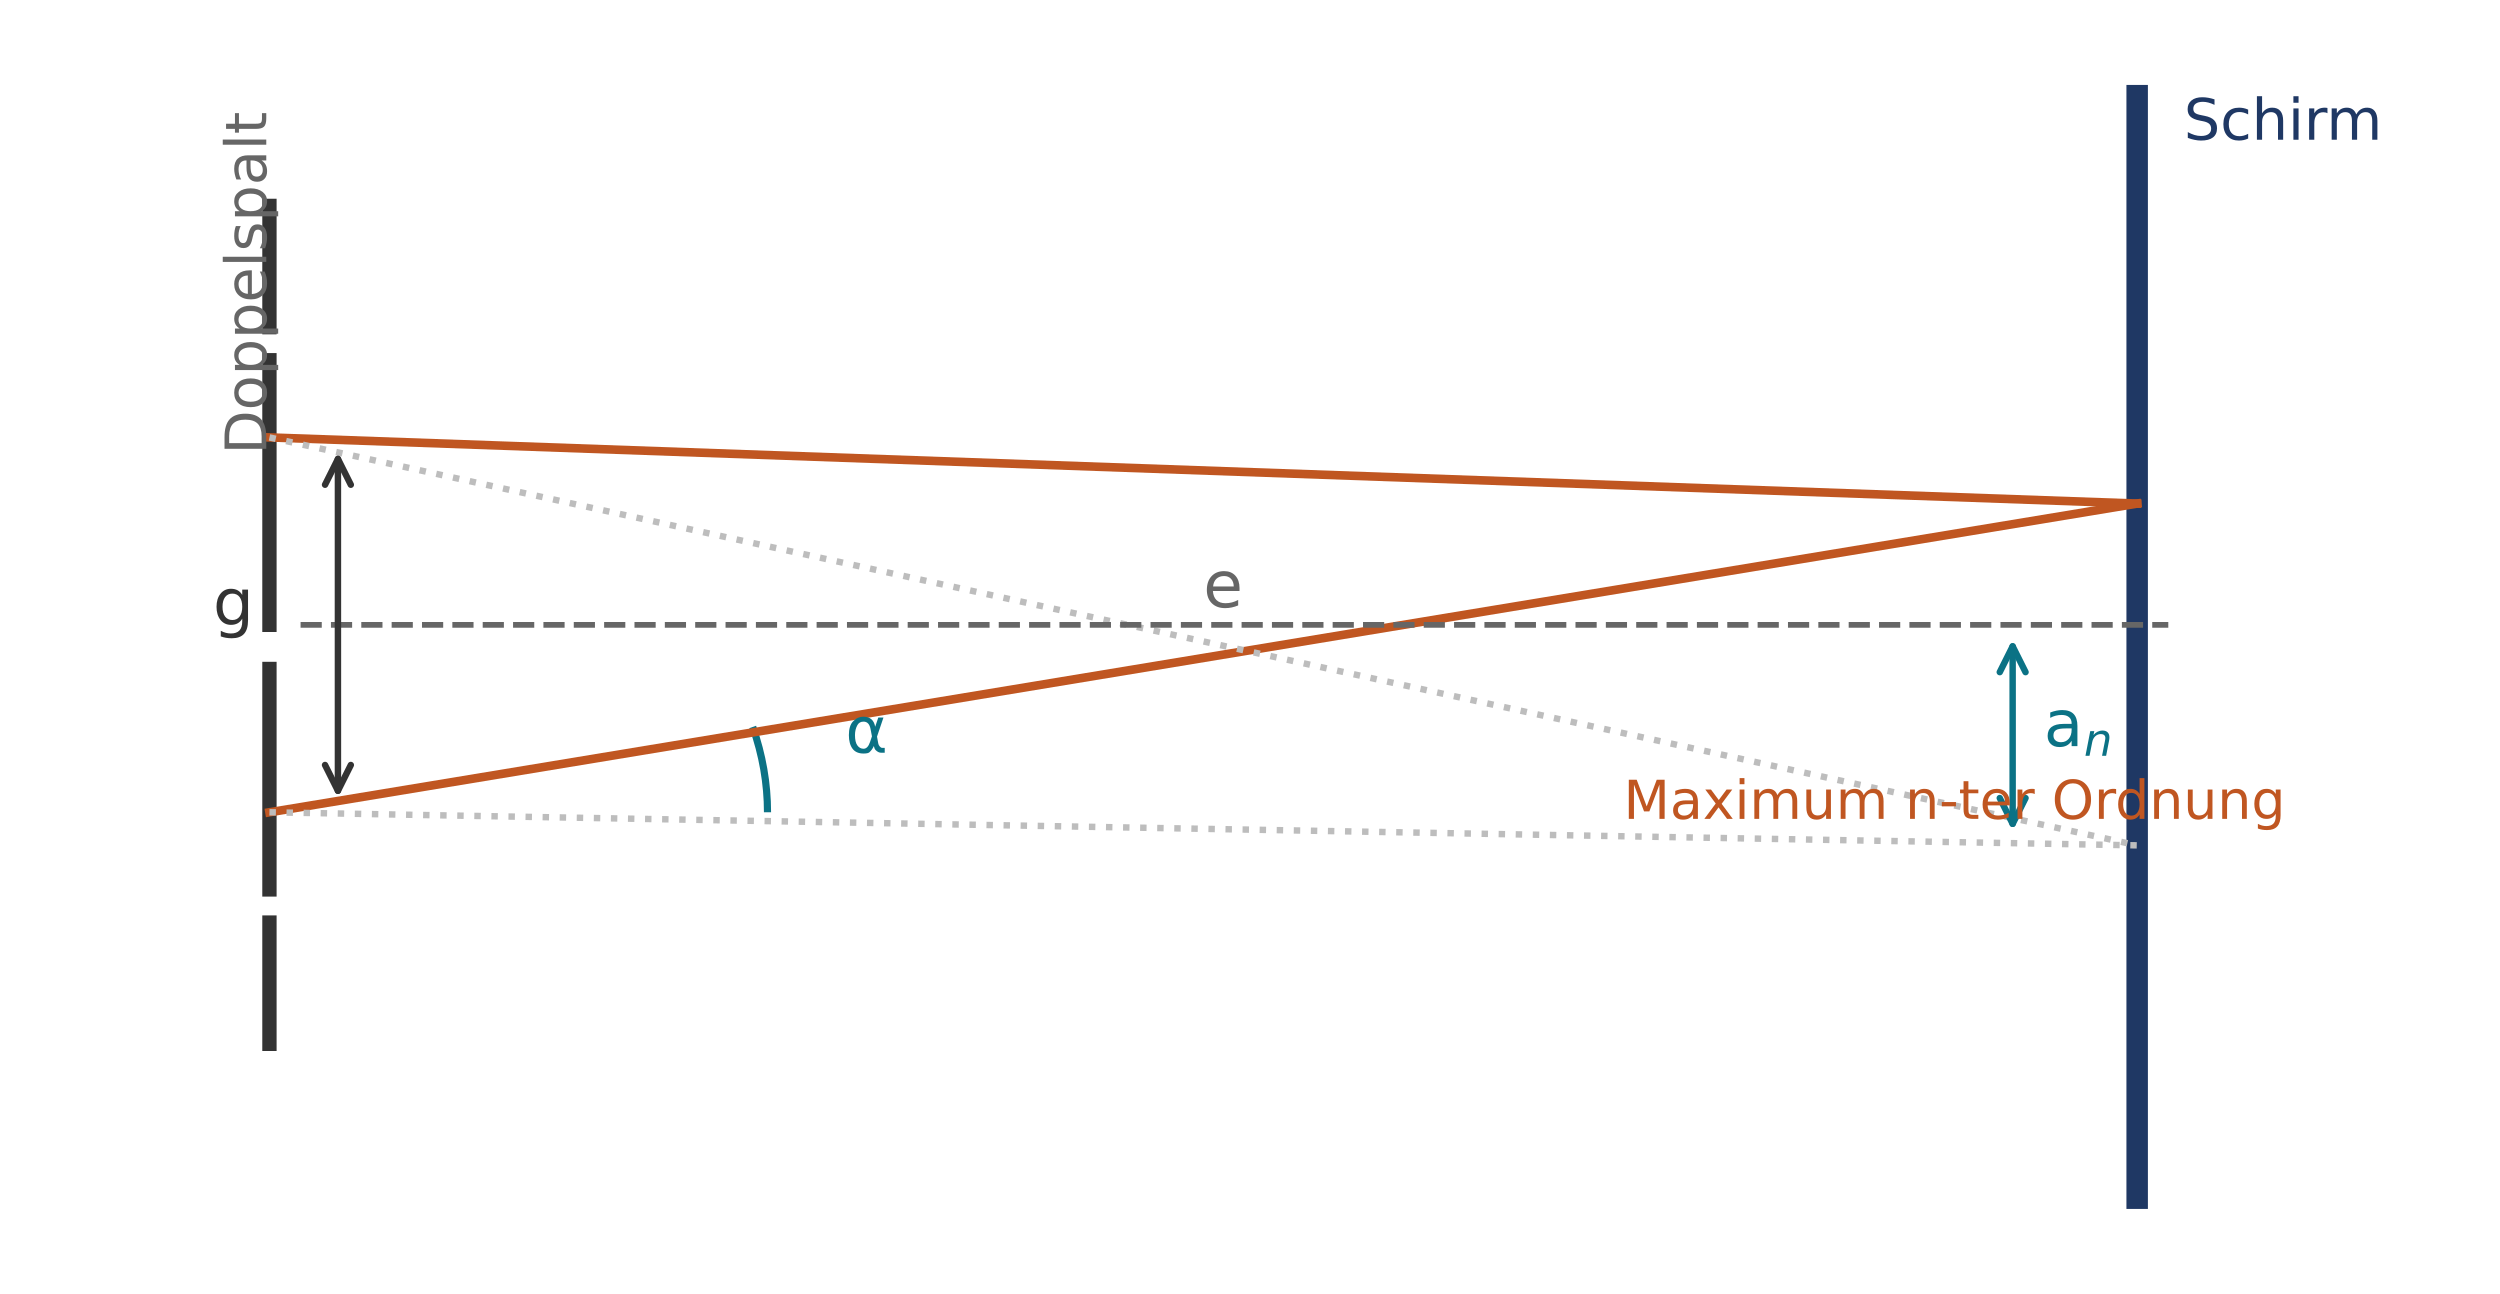
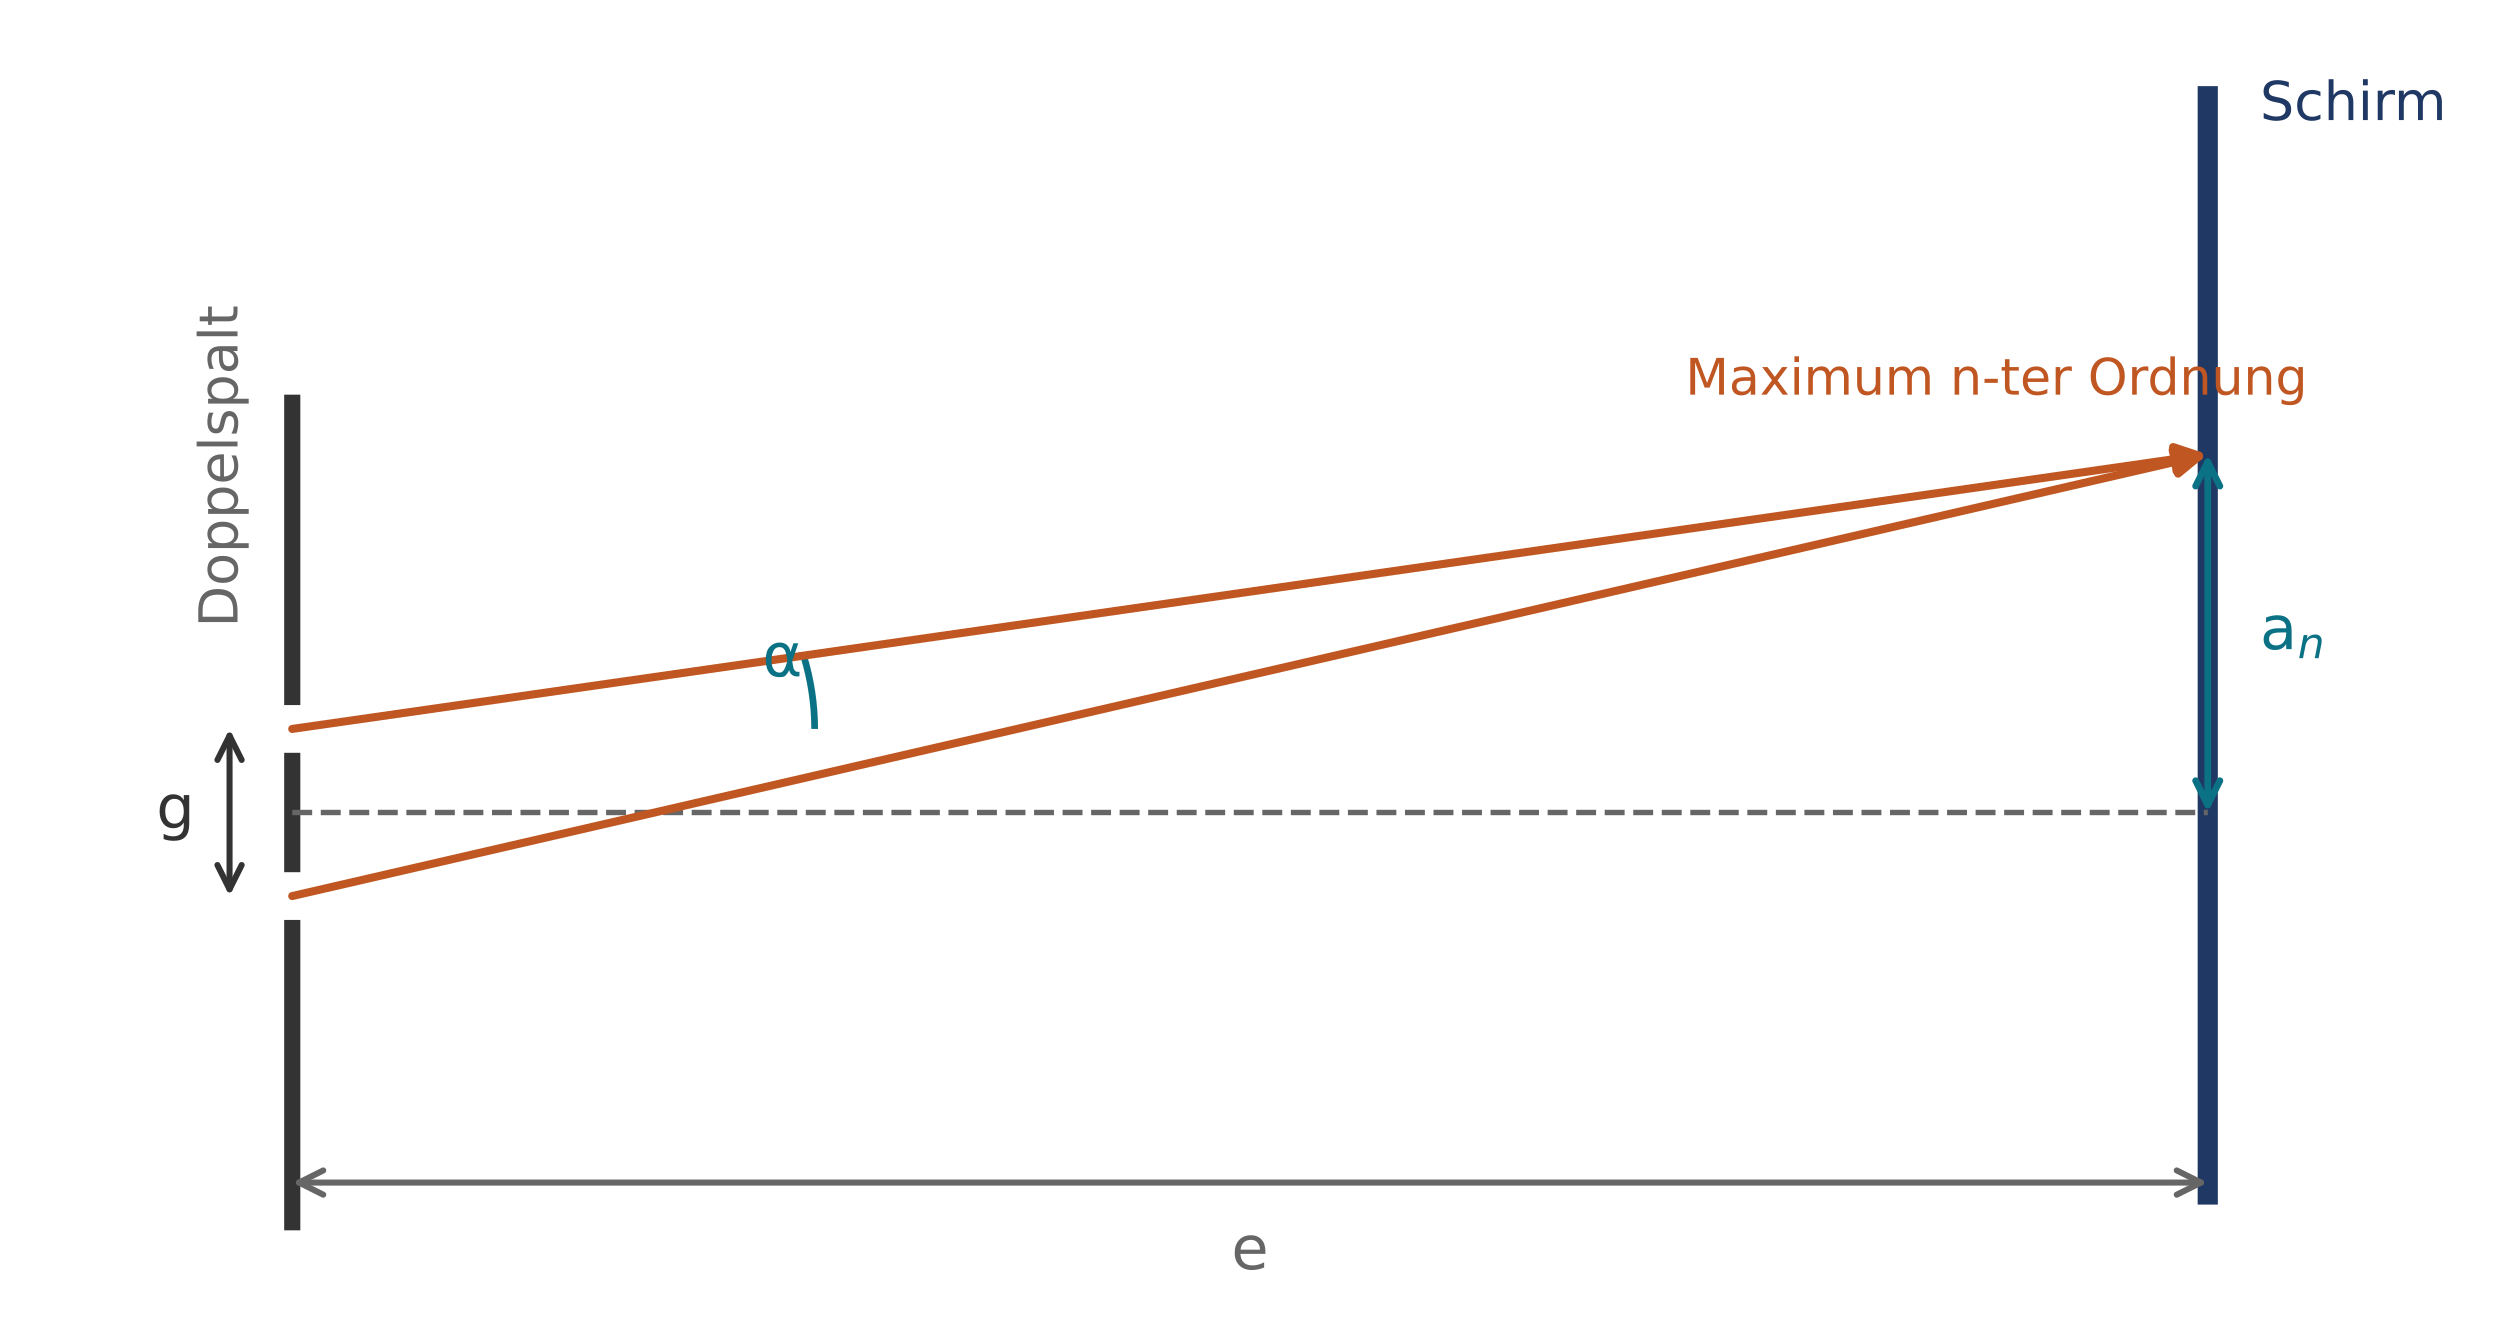
- <svg xmlns="http://www.w3.org/2000/svg" xmlns:xlink="http://www.w3.org/1999/xlink" width="349.2pt" height="180.72pt" viewBox="0 0 349.2 180.72" version="1.1">
+ <svg xmlns="http://www.w3.org/2000/svg" xmlns:xlink="http://www.w3.org/1999/xlink" width="371.52pt" height="197.969pt" viewBox="0 0 371.52 197.969" version="1.1">
  <defs>
    <style type="text/css">*{stroke-linejoin: round; stroke-linecap: butt}</style>
  </defs>
  <g id="figure_1">
    <g id="patch_1">
-       <path d="M 0 180.72  L 349.2 180.72  L 349.2 0  L 0 0  L 0 180.72  z " style="fill: none" />
+       <path d="M 0 197.969  L 371.52 197.969  L 371.52 0  L 0 0  L 0 197.969  z " style="fill: none" />
    </g>
    <g id="axes_1">
      <g id="patch_2">
-         <path d="M 107.205 113.46  C 107.205 111.452 107.032 109.447 106.687 107.454  C 106.341 105.462 105.824 103.486 105.139 101.538  " clip-path="url(#p5962d289b8)" style="fill: none; stroke: #0b7285; stroke-linejoin: miter" />
+         <path d="M 121.064 108.323  C 121.064 106.494 120.927 104.666 120.652 102.847  C 120.378 101.028 119.967 99.22 119.421 97.43  " clip-path="url(#p86acdca2cc)" style="fill: none; stroke: #0b7285; stroke-linejoin: miter" />
      </g>
      <g id="line2d_1">
-         <path d="M 37.636 87.28  L 37.636 50.32  " clip-path="url(#p5962d289b8)" style="fill: none; stroke: #333333; stroke-width: 2; stroke-linecap: square" />
+         <path d="M 43.43 182.834  L 43.43 136.708  " clip-path="url(#p86acdca2cc)" style="fill: none; stroke: #333333; stroke-width: 2.4" />
      </g>
      <g id="line2d_2">
-         <path d="M 37.636 124.24  L 37.636 93.44  " clip-path="url(#p5962d289b8)" style="fill: none; stroke: #333333; stroke-width: 2; stroke-linecap: square" />
+         <path d="M 43.43 129.612  L 43.43 111.871  " clip-path="url(#p86acdca2cc)" style="fill: none; stroke: #333333; stroke-width: 2.4" />
      </g>
      <g id="line2d_3">
-         <path d="M 37.636 45.7  L 37.636 28.76  " clip-path="url(#p5962d289b8)" style="fill: none; stroke: #333333; stroke-width: 2; stroke-linecap: square" />
+         <path d="M 43.43 104.774  L 43.43 58.648  " clip-path="url(#p86acdca2cc)" style="fill: none; stroke: #333333; stroke-width: 2.4" />
      </g>
      <g id="line2d_4">
-         <path d="M 37.636 145.8  L 37.636 128.86  " clip-path="url(#p5962d289b8)" style="fill: none; stroke: #333333; stroke-width: 2; stroke-linecap: square" />
+         <path d="M 328.09 177.512  L 328.09 14.296  " clip-path="url(#p86acdca2cc)" style="fill: none; stroke: #1f3864; stroke-width: 3; stroke-linecap: square" />
      </g>
      <g id="line2d_5">
-         <path d="M 298.519 167.36  L 298.519 13.36  " clip-path="url(#p5962d289b8)" style="fill: none; stroke: #1f3864; stroke-width: 3; stroke-linecap: square" />
-       </g>
-       <g id="line2d_6">
-         <path d="M 37.636 113.46  L 298.519 70.34  " clip-path="url(#p5962d289b8)" style="fill: none; stroke: #c05621; stroke-width: 1.2; stroke-linecap: square" />
-       </g>
-       <g id="line2d_7">
-         <path d="M 37.636 61.1  L 298.519 70.34  " clip-path="url(#p5962d289b8)" style="fill: none; stroke: #c05621; stroke-width: 1.2; stroke-linecap: square" />
-       </g>
-       <g id="line2d_8">
-         <path d="M 37.636 113.46  L 298.519 118.08  " clip-path="url(#p5962d289b8)" style="fill: none; stroke-dasharray: 0.9,1.485; stroke-dashoffset: 0; stroke: #bdbdbd; stroke-width: 0.9" />
-       </g>
-       <g id="line2d_9">
-         <path d="M 37.636 61.1  L 298.519 118.08  " clip-path="url(#p5962d289b8)" style="fill: none; stroke-dasharray: 0.9,1.485; stroke-dashoffset: 0; stroke: #bdbdbd; stroke-width: 0.9" />
-       </g>
-       <g id="line2d_10">
-         <path d="M 41.984 87.28  L 302.868 87.28  " clip-path="url(#p5962d289b8)" style="fill: none; stroke-dasharray: 2.96,1.28; stroke-dashoffset: 0; stroke: #666666; stroke-width: 0.8" />
-       </g>
-       <g id="line2d_11">
-         <path d="M 220.255 118.08  L 250.691 118.08  " clip-path="url(#p5962d289b8)" style="fill: none" />
+         <path d="M 43.43 120.741  L 328.09 120.741  " clip-path="url(#p86acdca2cc)" style="fill: none; stroke-dasharray: 2.96,1.28; stroke-dashoffset: 0; stroke: #666666; stroke-width: 0.8" />
      </g>
      <g id="text_1">
-         <g style="fill: #666666" transform="translate(37.19304 63.4725) rotate(-90) scale(0.08 -0.08)">
+         <g style="fill: #666666" transform="translate(35.29691 93.2253) rotate(-90) scale(0.08 -0.08)">
          <defs>
            <path id="DejaVuSans-27" d="M 1259 4147  L 1259 519  L 2022 519  Q 2988 519 3436 956  Q 3884 1394 3884 2338  Q 3884 3275 3436 3711  Q 2988 4147 2022 4147  L 1259 4147  z M 628 4666  L 1925 4666  Q 3281 4666 3915 4102  Q 4550 3538 4550 2338  Q 4550 1131 3912 565  Q 3275 0 1925 0  L 628 0  L 628 4666  z " transform="scale(0.015625)" />
            <path id="DejaVuSans-52" d="M 1959 3097  Q 1497 3097 1228 2736  Q 959 2375 959 1747  Q 959 1119 1226 758  Q 1494 397 1959 397  Q 2419 397 2687 759  Q 2956 1122 2956 1747  Q 2956 2369 2687 2733  Q 2419 3097 1959 3097  z M 1959 3584  Q 2709 3584 3137 3096  Q 3566 2609 3566 1747  Q 3566 888 3137 398  Q 2709 -91 1959 -91  Q 1206 -91 779 398  Q 353 888 353 1747  Q 353 2609 779 3096  Q 1206 3584 1959 3584  z " transform="scale(0.015625)" />
            <path id="DejaVuSans-53" d="M 1159 525  L 1159 -1331  L 581 -1331  L 581 3500  L 1159 3500  L 1159 2969  Q 1341 3281 1617 3432  Q 1894 3584 2278 3584  Q 2916 3584 3314 3078  Q 3713 2572 3713 1747  Q 3713 922 3314 415  Q 2916 -91 2278 -91  Q 1894 -91 1617 61  Q 1341 213 1159 525  z M 3116 1747  Q 3116 2381 2855 2742  Q 2594 3103 2138 3103  Q 1681 3103 1420 2742  Q 1159 2381 1159 1747  Q 1159 1113 1420 752  Q 1681 391 2138 391  Q 2594 391 2855 752  Q 3116 1113 3116 1747  z " transform="scale(0.015625)" />
            <path id="DejaVuSans-48" d="M 3597 1894  L 3597 1613  L 953 1613  Q 991 1019 1311 708  Q 1631 397 2203 397  Q 2534 397 2845 478  Q 3156 559 3463 722  L 3463 178  Q 3153 47 2828 -22  Q 2503 -91 2169 -91  Q 1331 -91 842 396  Q 353 884 353 1716  Q 353 2575 817 3079  Q 1281 3584 2069 3584  Q 2775 3584 3186 3129  Q 3597 2675 3597 1894  z M 3022 2063  Q 3016 2534 2758 2815  Q 2500 3097 2075 3097  Q 1594 3097 1305 2825  Q 1016 2553 972 2059  L 3022 2063  z " transform="scale(0.015625)" />
            <path id="DejaVuSans-4f" d="M 603 4863  L 1178 4863  L 1178 0  L 603 0  L 603 4863  z " transform="scale(0.015625)" />
            <path id="DejaVuSans-56" d="M 2834 3397  L 2834 2853  Q 2591 2978 2328 3040  Q 2066 3103 1784 3103  Q 1356 3103 1142 2972  Q 928 2841 928 2578  Q 928 2378 1081 2264  Q 1234 2150 1697 2047  L 1894 2003  Q 2506 1872 2764 1633  Q 3022 1394 3022 966  Q 3022 478 2636 193  Q 2250 -91 1575 -91  Q 1294 -91 989 -36  Q 684 19 347 128  L 347 722  Q 666 556 975 473  Q 1284 391 1588 391  Q 1994 391 2212 530  Q 2431 669 2431 922  Q 2431 1156 2273 1281  Q 2116 1406 1581 1522  L 1381 1569  Q 847 1681 609 1914  Q 372 2147 372 2553  Q 372 3047 722 3315  Q 1072 3584 1716 3584  Q 2034 3584 2315 3537  Q 2597 3491 2834 3397  z " transform="scale(0.015625)" />
            <path id="DejaVuSans-44" d="M 2194 1759  Q 1497 1759 1228 1600  Q 959 1441 959 1056  Q 959 750 1161 570  Q 1363 391 1709 391  Q 2188 391 2477 730  Q 2766 1069 2766 1631  L 2766 1759  L 2194 1759  z M 3341 1997  L 3341 0  L 2766 0  L 2766 531  Q 2569 213 2275 61  Q 1981 -91 1556 -91  Q 1019 -91 701 211  Q 384 513 384 1019  Q 384 1609 779 1909  Q 1175 2209 1959 2209  L 2766 2209  L 2766 2266  Q 2766 2663 2505 2880  Q 2244 3097 1772 3097  Q 1472 3097 1187 3025  Q 903 2953 641 2809  L 641 3341  Q 956 3463 1253 3523  Q 1550 3584 1831 3584  Q 2591 3584 2966 3190  Q 3341 2797 3341 1997  z " transform="scale(0.015625)" />
            <path id="DejaVuSans-57" d="M 1172 4494  L 1172 3500  L 2356 3500  L 2356 3053  L 1172 3053  L 1172 1153  Q 1172 725 1289 603  Q 1406 481 1766 481  L 2356 481  L 2356 0  L 1766 0  Q 1100 0 847 248  Q 594 497 594 1153  L 594 3053  L 172 3053  L 172 3500  L 594 3500  L 594 4494  L 1172 4494  z " transform="scale(0.015625)" />
          </defs>
          <use xlink:href="#DejaVuSans-27" />
          <use xlink:href="#DejaVuSans-52" transform="translate(77 0)" />
          <use xlink:href="#DejaVuSans-53" transform="translate(138.1875 0)" />
          <use xlink:href="#DejaVuSans-53" transform="translate(201.6719 0)" />
          <use xlink:href="#DejaVuSans-48" transform="translate(265.1562 0)" />
          <use xlink:href="#DejaVuSans-4f" transform="translate(326.6875 0)" />
          <use xlink:href="#DejaVuSans-56" transform="translate(354.4688 0)" />
          <use xlink:href="#DejaVuSans-53" transform="translate(406.5625 0)" />
          <use xlink:href="#DejaVuSans-44" transform="translate(470.0469 0)" />
          <use xlink:href="#DejaVuSans-4f" transform="translate(531.3281 0)" />
          <use xlink:href="#DejaVuSans-57" transform="translate(559.1094 0)" />
        </g>
      </g>
      <g id="text_2">
-         <g style="fill: #1f3864" transform="translate(305.0416 19.52) scale(0.08 -0.08)">
+         <g style="fill: #1f3864" transform="translate(335.8539 17.84448) scale(0.08 -0.08)">
          <defs>
            <path id="DejaVuSans-36" d="M 3425 4513  L 3425 3897  Q 3066 4069 2747 4153  Q 2428 4238 2131 4238  Q 1616 4238 1336 4038  Q 1056 3838 1056 3469  Q 1056 3159 1242 3001  Q 1428 2844 1947 2747  L 2328 2669  Q 3034 2534 3370 2195  Q 3706 1856 3706 1288  Q 3706 609 3251 259  Q 2797 -91 1919 -91  Q 1588 -91 1214 -16  Q 841 59 441 206  L 441 856  Q 825 641 1194 531  Q 1563 422 1919 422  Q 2459 422 2753 634  Q 3047 847 3047 1241  Q 3047 1584 2836 1778  Q 2625 1972 2144 2069  L 1759 2144  Q 1053 2284 737 2584  Q 422 2884 422 3419  Q 422 4038 858 4394  Q 1294 4750 2059 4750  Q 2388 4750 2728 4690  Q 3069 4631 3425 4513  z " transform="scale(0.015625)" />
            <path id="DejaVuSans-46" d="M 3122 3366  L 3122 2828  Q 2878 2963 2633 3030  Q 2388 3097 2138 3097  Q 1578 3097 1268 2742  Q 959 2388 959 1747  Q 959 1106 1268 751  Q 1578 397 2138 397  Q 2388 397 2633 464  Q 2878 531 3122 666  L 3122 134  Q 2881 22 2623 -34  Q 2366 -91 2075 -91  Q 1284 -91 818 406  Q 353 903 353 1747  Q 353 2603 823 3093  Q 1294 3584 2113 3584  Q 2378 3584 2631 3529  Q 2884 3475 3122 3366  z " transform="scale(0.015625)" />
            <path id="DejaVuSans-4b" d="M 3513 2113  L 3513 0  L 2938 0  L 2938 2094  Q 2938 2591 2744 2837  Q 2550 3084 2163 3084  Q 1697 3084 1428 2787  Q 1159 2491 1159 1978  L 1159 0  L 581 0  L 581 4863  L 1159 4863  L 1159 2956  Q 1366 3272 1645 3428  Q 1925 3584 2291 3584  Q 2894 3584 3203 3211  Q 3513 2838 3513 2113  z " transform="scale(0.015625)" />
            <path id="DejaVuSans-4c" d="M 603 3500  L 1178 3500  L 1178 0  L 603 0  L 603 3500  z M 603 4863  L 1178 4863  L 1178 4134  L 603 4134  L 603 4863  z " transform="scale(0.015625)" />
            <path id="DejaVuSans-55" d="M 2631 2963  Q 2534 3019 2420 3045  Q 2306 3072 2169 3072  Q 1681 3072 1420 2755  Q 1159 2438 1159 1844  L 1159 0  L 581 0  L 581 3500  L 1159 3500  L 1159 2956  Q 1341 3275 1631 3429  Q 1922 3584 2338 3584  Q 2397 3584 2469 3576  Q 2541 3569 2628 3553  L 2631 2963  z " transform="scale(0.015625)" />
            <path id="DejaVuSans-50" d="M 3328 2828  Q 3544 3216 3844 3400  Q 4144 3584 4550 3584  Q 5097 3584 5394 3201  Q 5691 2819 5691 2113  L 5691 0  L 5113 0  L 5113 2094  Q 5113 2597 4934 2840  Q 4756 3084 4391 3084  Q 3944 3084 3684 2787  Q 3425 2491 3425 1978  L 3425 0  L 2847 0  L 2847 2094  Q 2847 2600 2669 2842  Q 2491 3084 2119 3084  Q 1678 3084 1418 2786  Q 1159 2488 1159 1978  L 1159 0  L 581 0  L 581 3500  L 1159 3500  L 1159 2956  Q 1356 3278 1631 3431  Q 1906 3584 2284 3584  Q 2666 3584 2933 3390  Q 3200 3197 3328 2828  z " transform="scale(0.015625)" />
          </defs>
          <use xlink:href="#DejaVuSans-36" />
          <use xlink:href="#DejaVuSans-46" transform="translate(63.48438 0)" />
          <use xlink:href="#DejaVuSans-4b" transform="translate(118.4688 0)" />
          <use xlink:href="#DejaVuSans-4c" transform="translate(181.8438 0)" />
          <use xlink:href="#DejaVuSans-55" transform="translate(209.625 0)" />
          <use xlink:href="#DejaVuSans-50" transform="translate(248.9844 0)" />
        </g>
      </g>
+       <g id="patch_3">
+         <path d="M 43.43 133.16  Q 185.76 100.339 326.783 67.82  " style="fill: none; stroke: #c05621; stroke-width: 1.2; stroke-linecap: round" />
+         <path d="M 322.871 66.875  L 326.783 67.82  L 323.68 70.383  z " style="fill: #c05621; stroke: #c05621; stroke-width: 1.2; stroke-linecap: round" />
+       </g>
+       <g id="patch_4">
+         <path d="M 43.43 108.323  Q 185.76 87.921 326.762 67.709  " style="fill: none; stroke: #c05621; stroke-width: 1.2; stroke-linecap: round" />
+         <path d="M 322.943 66.438  L 326.762 67.709  L 323.454 70.002  z " style="fill: #c05621; stroke: #c05621; stroke-width: 1.2; stroke-linecap: round" />
+       </g>
+       <g id="patch_5">
+         <path d="M 328.09 68.637  Q 328.09 94.13 328.09 119.623  " style="fill: none; stroke: #0b7285; stroke-linecap: round" />
+         <path d="M 326.29 72.237  L 328.09 68.637  L 329.89 72.237  " style="fill: none; stroke: #0b7285; stroke-linecap: round" />
+         <path d="M 329.89 116.023  L 328.09 119.623  L 326.29 116.023  " style="fill: none; stroke: #0b7285; stroke-linecap: round" />
+       </g>
      <g id="text_3">
-         <g style="fill: #666666" transform="translate(168.0779 84.816) scale(0.09 -0.09)">
-           <use xlink:href="#DejaVuSans-48" />
-         </g>
-       </g>
-       <g id="patch_3">
-         <path d="M 281.127 90.283  Q 281.127 102.678 281.127 115.073  " style="fill: none; stroke: #0b7285; stroke-width: 0.9; stroke-linecap: round" />
-         <path d="M 279.327 93.883  L 281.127 90.283  L 282.927 93.883  " style="fill: none; stroke: #0b7285; stroke-width: 0.9; stroke-linecap: round" />
-         <path d="M 282.927 111.473  L 281.127 115.073  L 279.327 111.473  " style="fill: none; stroke: #0b7285; stroke-width: 0.9; stroke-linecap: round" />
-       </g>
-       <g id="text_4">
-         <g style="fill: #0b7285" transform="translate(285.4753 104.22) scale(0.09 -0.09)">
+         <g style="fill: #0b7285" transform="translate(335.8539 96.46781) scale(0.09 -0.09)">
          <defs>
            <path id="DejaVuSans-Oblique-51" d="M 3566 2113  L 3156 0  L 2578 0  L 2988 2091  Q 3016 2238 3031 2350  Q 3047 2463 3047 2528  Q 3047 2791 2881 2937  Q 2716 3084 2419 3084  Q 1956 3084 1622 2776  Q 1288 2469 1184 1941  L 800 0  L 225 0  L 903 3500  L 1478 3500  L 1363 2950  Q 1603 3253 1940 3418  Q 2278 3584 2650 3584  Q 3113 3584 3367 3334  Q 3622 3084 3622 2631  Q 3622 2519 3608 2391  Q 3594 2263 3566 2113  z " transform="scale(0.015625)" />
          </defs>
          <use xlink:href="#DejaVuSans-44" />
          <use xlink:href="#DejaVuSans-Oblique-51" transform="translate(62.23633 -14.99995) scale(0.7)" />
        </g>
      </g>
+       <g id="patch_6">
+         <path d="M 44.436 175.738  Q 185.76 175.738 327.084 175.738  " style="fill: none; stroke: #666666; stroke-width: 0.9; stroke-linecap: round" />
+         <path d="M 48.036 177.538  L 44.436 175.738  L 48.036 173.938  " style="fill: none; stroke: #666666; stroke-width: 0.9; stroke-linecap: round" />
+         <path d="M 323.484 173.938  L 327.084 175.738  L 323.484 177.538  " style="fill: none; stroke: #666666; stroke-width: 0.9; stroke-linecap: round" />
+       </g>
+       <g id="text_4">
+         <g style="fill: #666666" transform="translate(182.9911 188.6074) scale(0.09 -0.09)">
+           <use xlink:href="#DejaVuSans-48" />
+         </g>
+       </g>
+       <g id="patch_7">
+         <path d="M 34.113 109.329  Q 34.113 120.741 34.113 132.153  " style="fill: none; stroke: #333333; stroke-width: 0.9; stroke-linecap: round" />
+         <path d="M 32.313 112.929  L 34.113 109.329  L 35.913 112.929  " style="fill: none; stroke: #333333; stroke-width: 0.9; stroke-linecap: round" />
+         <path d="M 35.913 128.553  L 34.113 132.153  L 32.313 128.553  " style="fill: none; stroke: #333333; stroke-width: 0.9; stroke-linecap: round" />
+       </g>
      <g id="text_5">
-         <g style="fill: #c05621" transform="translate(226.7766 114.384) scale(0.075 -0.075)">
+         <g style="fill: #333333" transform="translate(23.22415 123.079) scale(0.09 -0.09)">
+           <defs>
+             <path id="DejaVuSans-4a" d="M 2906 1791  Q 2906 2416 2648 2759  Q 2391 3103 1925 3103  Q 1463 3103 1205 2759  Q 947 2416 947 1791  Q 947 1169 1205 825  Q 1463 481 1925 481  Q 2391 481 2648 825  Q 2906 1169 2906 1791  z M 3481 434  Q 3481 -459 3084 -895  Q 2688 -1331 1869 -1331  Q 1566 -1331 1297 -1286  Q 1028 -1241 775 -1147  L 775 -588  Q 1028 -725 1275 -790  Q 1522 -856 1778 -856  Q 2344 -856 2625 -561  Q 2906 -266 2906 331  L 2906 616  Q 2728 306 2450 153  Q 2172 0 1784 0  Q 1141 0 747 490  Q 353 981 353 1791  Q 353 2603 747 3093  Q 1141 3584 1784 3584  Q 2172 3584 2450 3431  Q 2728 3278 2906 2969  L 2906 3500  L 3481 3500  L 3481 434  z " transform="scale(0.015625)" />
+           </defs>
+           <use xlink:href="#DejaVuSans-4a" />
+         </g>
+       </g>
+       <g id="text_6">
+         <g style="fill: #0b7285" transform="translate(113.3009 100.5166) scale(0.09 -0.09)">
+           <defs>
+             <path id="DejaVuSans-345" d="M 2644 1628  L 2506 2350  Q 2366 3091 1809 3091  Q 1391 3091 1200 2747  Q 959 2316 959 1747  Q 959 1059 1194 731  Q 1431 397 1809 397  Q 2228 397 2453 1063  L 2644 1628  z M 2966 2584  L 3275 3500  L 3788 3500  L 3147 1603  L 3272 919  Q 3300 766 3409 638  Q 3538 488 3638 488  L 3913 488  L 3913 0  L 3569 0  Q 3275 0 3013 263  Q 2884 394 2831 669  Q 2688 322 2394 50  Q 2256 -78 1809 -78  Q 1075 -78 719 397  Q 353 888 353 1747  Q 353 2666 750 3097  Q 1191 3578 1809 3578  Q 2781 3578 2966 2584  z " transform="scale(0.015625)" />
+           </defs>
+           <use xlink:href="#DejaVuSans-345" />
+         </g>
+       </g>
+       <g id="text_7">
+         <g style="fill: #c05621" transform="translate(250.4557 58.64832) scale(0.075 -0.075)">
          <defs>
            <path id="DejaVuSans-30" d="M 628 4666  L 1569 4666  L 2759 1491  L 3956 4666  L 4897 4666  L 4897 0  L 4281 0  L 4281 4097  L 3078 897  L 2444 897  L 1241 4097  L 1241 0  L 628 0  L 628 4666  z " transform="scale(0.015625)" />
            <path id="DejaVuSans-5b" d="M 3513 3500  L 2247 1797  L 3578 0  L 2900 0  L 1881 1375  L 863 0  L 184 0  L 1544 1831  L 300 3500  L 978 3500  L 1906 2253  L 2834 3500  L 3513 3500  z " transform="scale(0.015625)" />
            <path id="DejaVuSans-58" d="M 544 1381  L 544 3500  L 1119 3500  L 1119 1403  Q 1119 906 1312 657  Q 1506 409 1894 409  Q 2359 409 2629 706  Q 2900 1003 2900 1516  L 2900 3500  L 3475 3500  L 3475 0  L 2900 0  L 2900 538  Q 2691 219 2414 64  Q 2138 -91 1772 -91  Q 1169 -91 856 284  Q 544 659 544 1381  z M 1991 3584  L 1991 3584  z " transform="scale(0.015625)" />
            <path id="DejaVuSans-3" transform="scale(0.015625)" />
            <path id="DejaVuSans-51" d="M 3513 2113  L 3513 0  L 2938 0  L 2938 2094  Q 2938 2591 2744 2837  Q 2550 3084 2163 3084  Q 1697 3084 1428 2787  Q 1159 2491 1159 1978  L 1159 0  L 581 0  L 581 3500  L 1159 3500  L 1159 2956  Q 1366 3272 1645 3428  Q 1925 3584 2291 3584  Q 2894 3584 3203 3211  Q 3513 2838 3513 2113  z " transform="scale(0.015625)" />
            <path id="DejaVuSans-10" d="M 313 2009  L 1997 2009  L 1997 1497  L 313 1497  L 313 2009  z " transform="scale(0.015625)" />
            <path id="DejaVuSans-32" d="M 2522 4238  Q 1834 4238 1429 3725  Q 1025 3213 1025 2328  Q 1025 1447 1429 934  Q 1834 422 2522 422  Q 3209 422 3611 934  Q 4013 1447 4013 2328  Q 4013 3213 3611 3725  Q 3209 4238 2522 4238  z M 2522 4750  Q 3503 4750 4090 4092  Q 4678 3434 4678 2328  Q 4678 1225 4090 567  Q 3503 -91 2522 -91  Q 1538 -91 948 565  Q 359 1222 359 2328  Q 359 3434 948 4092  Q 1538 4750 2522 4750  z " transform="scale(0.015625)" />
            <path id="DejaVuSans-47" d="M 2906 2969  L 2906 4863  L 3481 4863  L 3481 0  L 2906 0  L 2906 525  Q 2725 213 2448 61  Q 2172 -91 1784 -91  Q 1150 -91 751 415  Q 353 922 353 1747  Q 353 2572 751 3078  Q 1150 3584 1784 3584  Q 2172 3584 2448 3432  Q 2725 3281 2906 2969  z M 947 1747  Q 947 1113 1208 752  Q 1469 391 1925 391  Q 2381 391 2643 752  Q 2906 1113 2906 1747  Q 2906 2381 2643 2742  Q 2381 3103 1925 3103  Q 1469 3103 1208 2742  Q 947 2381 947 1747  z " transform="scale(0.015625)" />
-             <path id="DejaVuSans-4a" d="M 2906 1791  Q 2906 2416 2648 2759  Q 2391 3103 1925 3103  Q 1463 3103 1205 2759  Q 947 2416 947 1791  Q 947 1169 1205 825  Q 1463 481 1925 481  Q 2391 481 2648 825  Q 2906 1169 2906 1791  z M 3481 434  Q 3481 -459 3084 -895  Q 2688 -1331 1869 -1331  Q 1566 -1331 1297 -1286  Q 1028 -1241 775 -1147  L 775 -588  Q 1028 -725 1275 -790  Q 1522 -856 1778 -856  Q 2344 -856 2625 -561  Q 2906 -266 2906 331  L 2906 616  Q 2728 306 2450 153  Q 2172 0 1784 0  Q 1141 0 747 490  Q 353 981 353 1791  Q 353 2603 747 3093  Q 1141 3584 1784 3584  Q 2172 3584 2450 3431  Q 2728 3278 2906 2969  L 2906 3500  L 3481 3500  L 3481 434  z " transform="scale(0.015625)" />
          </defs>
          <use xlink:href="#DejaVuSans-30" />
          <use xlink:href="#DejaVuSans-44" transform="translate(86.28125 0)" />
          <use xlink:href="#DejaVuSans-5b" transform="translate(147.5625 0)" />
          <use xlink:href="#DejaVuSans-4c" transform="translate(206.75 0)" />
          <use xlink:href="#DejaVuSans-50" transform="translate(234.5312 0)" />
          <use xlink:href="#DejaVuSans-58" transform="translate(331.9375 0)" />
          <use xlink:href="#DejaVuSans-50" transform="translate(395.3125 0)" />
          <use xlink:href="#DejaVuSans-3" transform="translate(492.7188 0)" />
          <use xlink:href="#DejaVuSans-51" transform="translate(524.5 0)" />
          <use xlink:href="#DejaVuSans-10" transform="translate(587.875 0)" />
          <use xlink:href="#DejaVuSans-57" transform="translate(623.9531 0)" />
          <use xlink:href="#DejaVuSans-48" transform="translate(663.1562 0)" />
          <use xlink:href="#DejaVuSans-55" transform="translate(724.6875 0)" />
          <use xlink:href="#DejaVuSans-3" transform="translate(765.7969 0)" />
          <use xlink:href="#DejaVuSans-32" transform="translate(797.5781 0)" />
          <use xlink:href="#DejaVuSans-55" transform="translate(876.2969 0)" />
          <use xlink:href="#DejaVuSans-47" transform="translate(915.6562 0)" />
          <use xlink:href="#DejaVuSans-51" transform="translate(979.1406 0)" />
          <use xlink:href="#DejaVuSans-58" transform="translate(1042.516 0)" />
          <use xlink:href="#DejaVuSans-51" transform="translate(1105.891 0)" />
          <use xlink:href="#DejaVuSans-4a" transform="translate(1169.266 0)" />
        </g>
      </g>
-       <g id="text_6">
-         <g style="fill: #333333" transform="translate(29.74874 87.28) scale(0.09 -0.09)">
-           <use xlink:href="#DejaVuSans-4a" />
-         </g>
-       </g>
-       <g id="patch_4">
-         <path d="M 47.202 110.456  Q 47.202 87.282 47.202 64.107  " style="fill: none; stroke: #333333; stroke-width: 0.9; stroke-linecap: round" />
-         <path d="M 49.002 106.856  L 47.202 110.456  L 45.402 106.856  " style="fill: none; stroke: #333333; stroke-width: 0.9; stroke-linecap: round" />
-         <path d="M 45.402 67.707  L 47.202 64.107  L 49.002 67.707  " style="fill: none; stroke: #333333; stroke-width: 0.9; stroke-linecap: round" />
-       </g>
-       <g id="text_7">
-         <g style="fill: #0b7285" transform="translate(118.0753 105.144) scale(0.09 -0.09)">
-           <defs>
-             <path id="DejaVuSans-345" d="M 2644 1628  L 2506 2350  Q 2366 3091 1809 3091  Q 1391 3091 1200 2747  Q 959 2316 959 1747  Q 959 1059 1194 731  Q 1431 397 1809 397  Q 2228 397 2453 1063  L 2644 1628  z M 2966 2584  L 3275 3500  L 3788 3500  L 3147 1603  L 3272 919  Q 3300 766 3409 638  Q 3538 488 3638 488  L 3913 488  L 3913 0  L 3569 0  Q 3275 0 3013 263  Q 2884 394 2831 669  Q 2688 322 2394 50  Q 2256 -78 1809 -78  Q 1075 -78 719 397  Q 353 888 353 1747  Q 353 2666 750 3097  Q 1191 3578 1809 3578  Q 2781 3578 2966 2584  z " transform="scale(0.015625)" />
-           </defs>
-           <use xlink:href="#DejaVuSans-345" />
-         </g>
-       </g>
    </g>
  </g>
  <defs>
-     <clipPath id="p5962d289b8">
-       <rect x="7.2" y="7.2" width="334.8" height="166.32" />
+     <clipPath id="p86acdca2cc">
+       <rect x="7.2" y="7.2" width="357.12" height="177.408" />
    </clipPath>
  </defs>
</svg>
